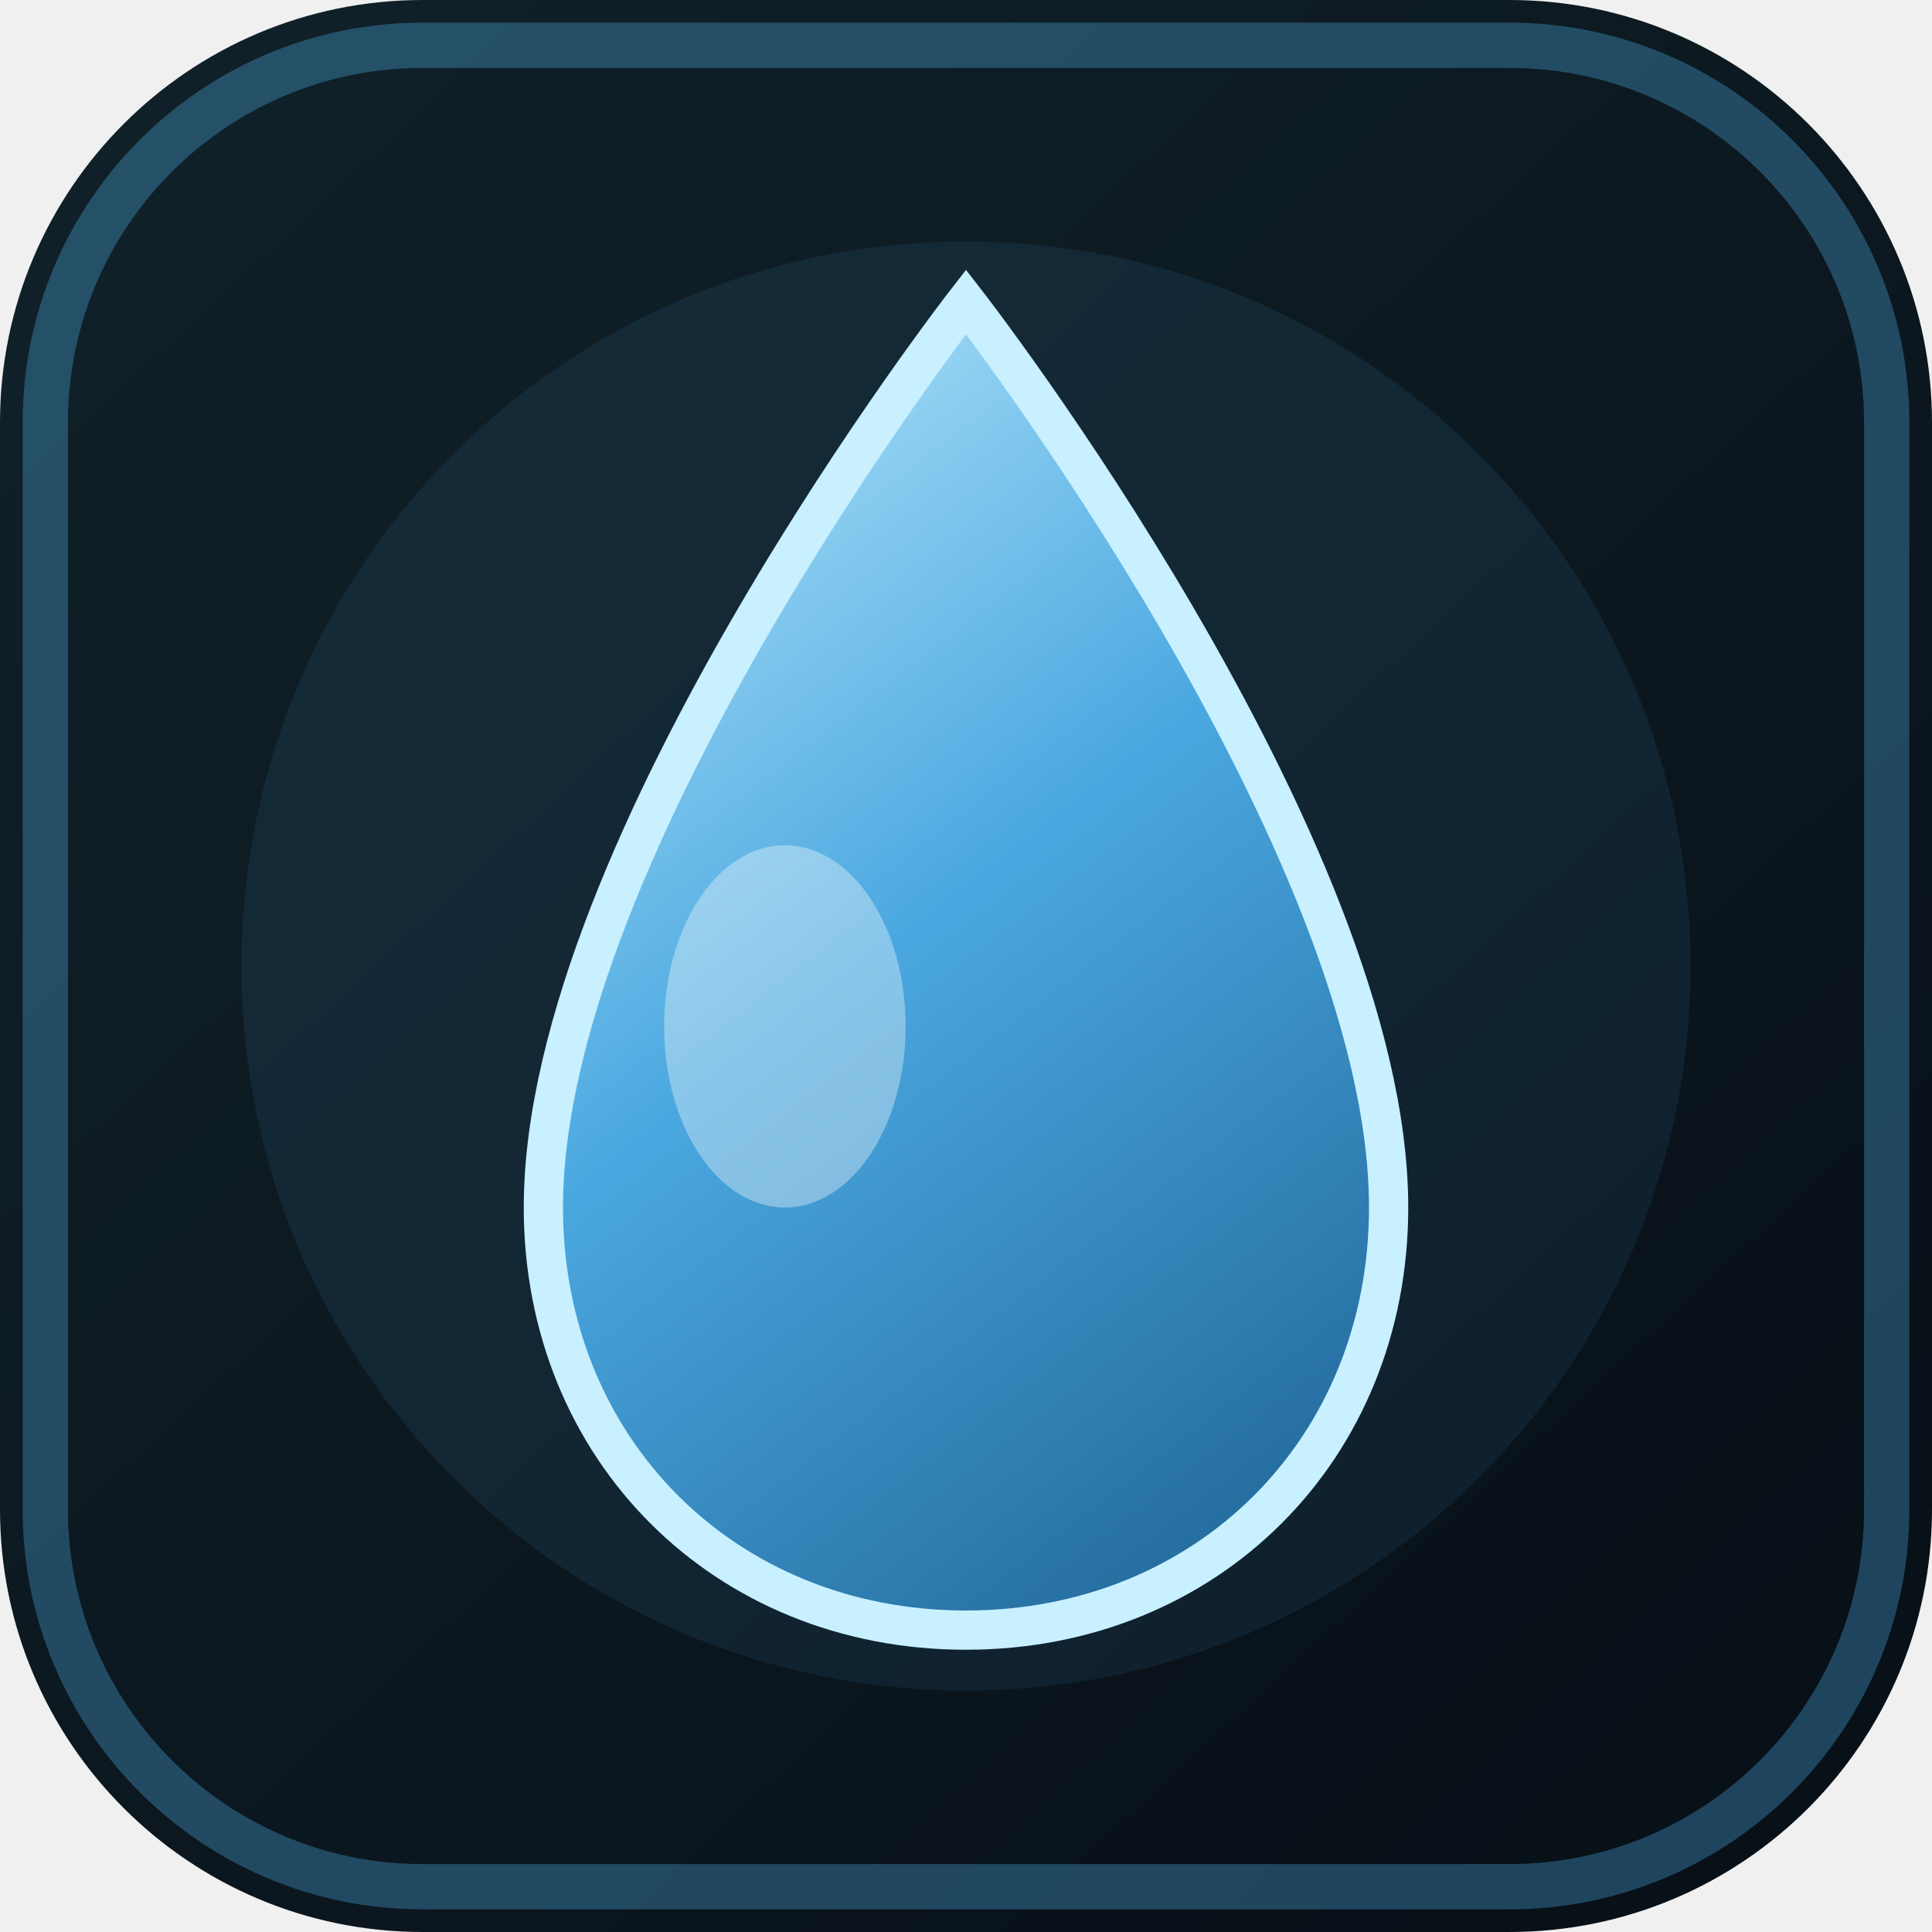
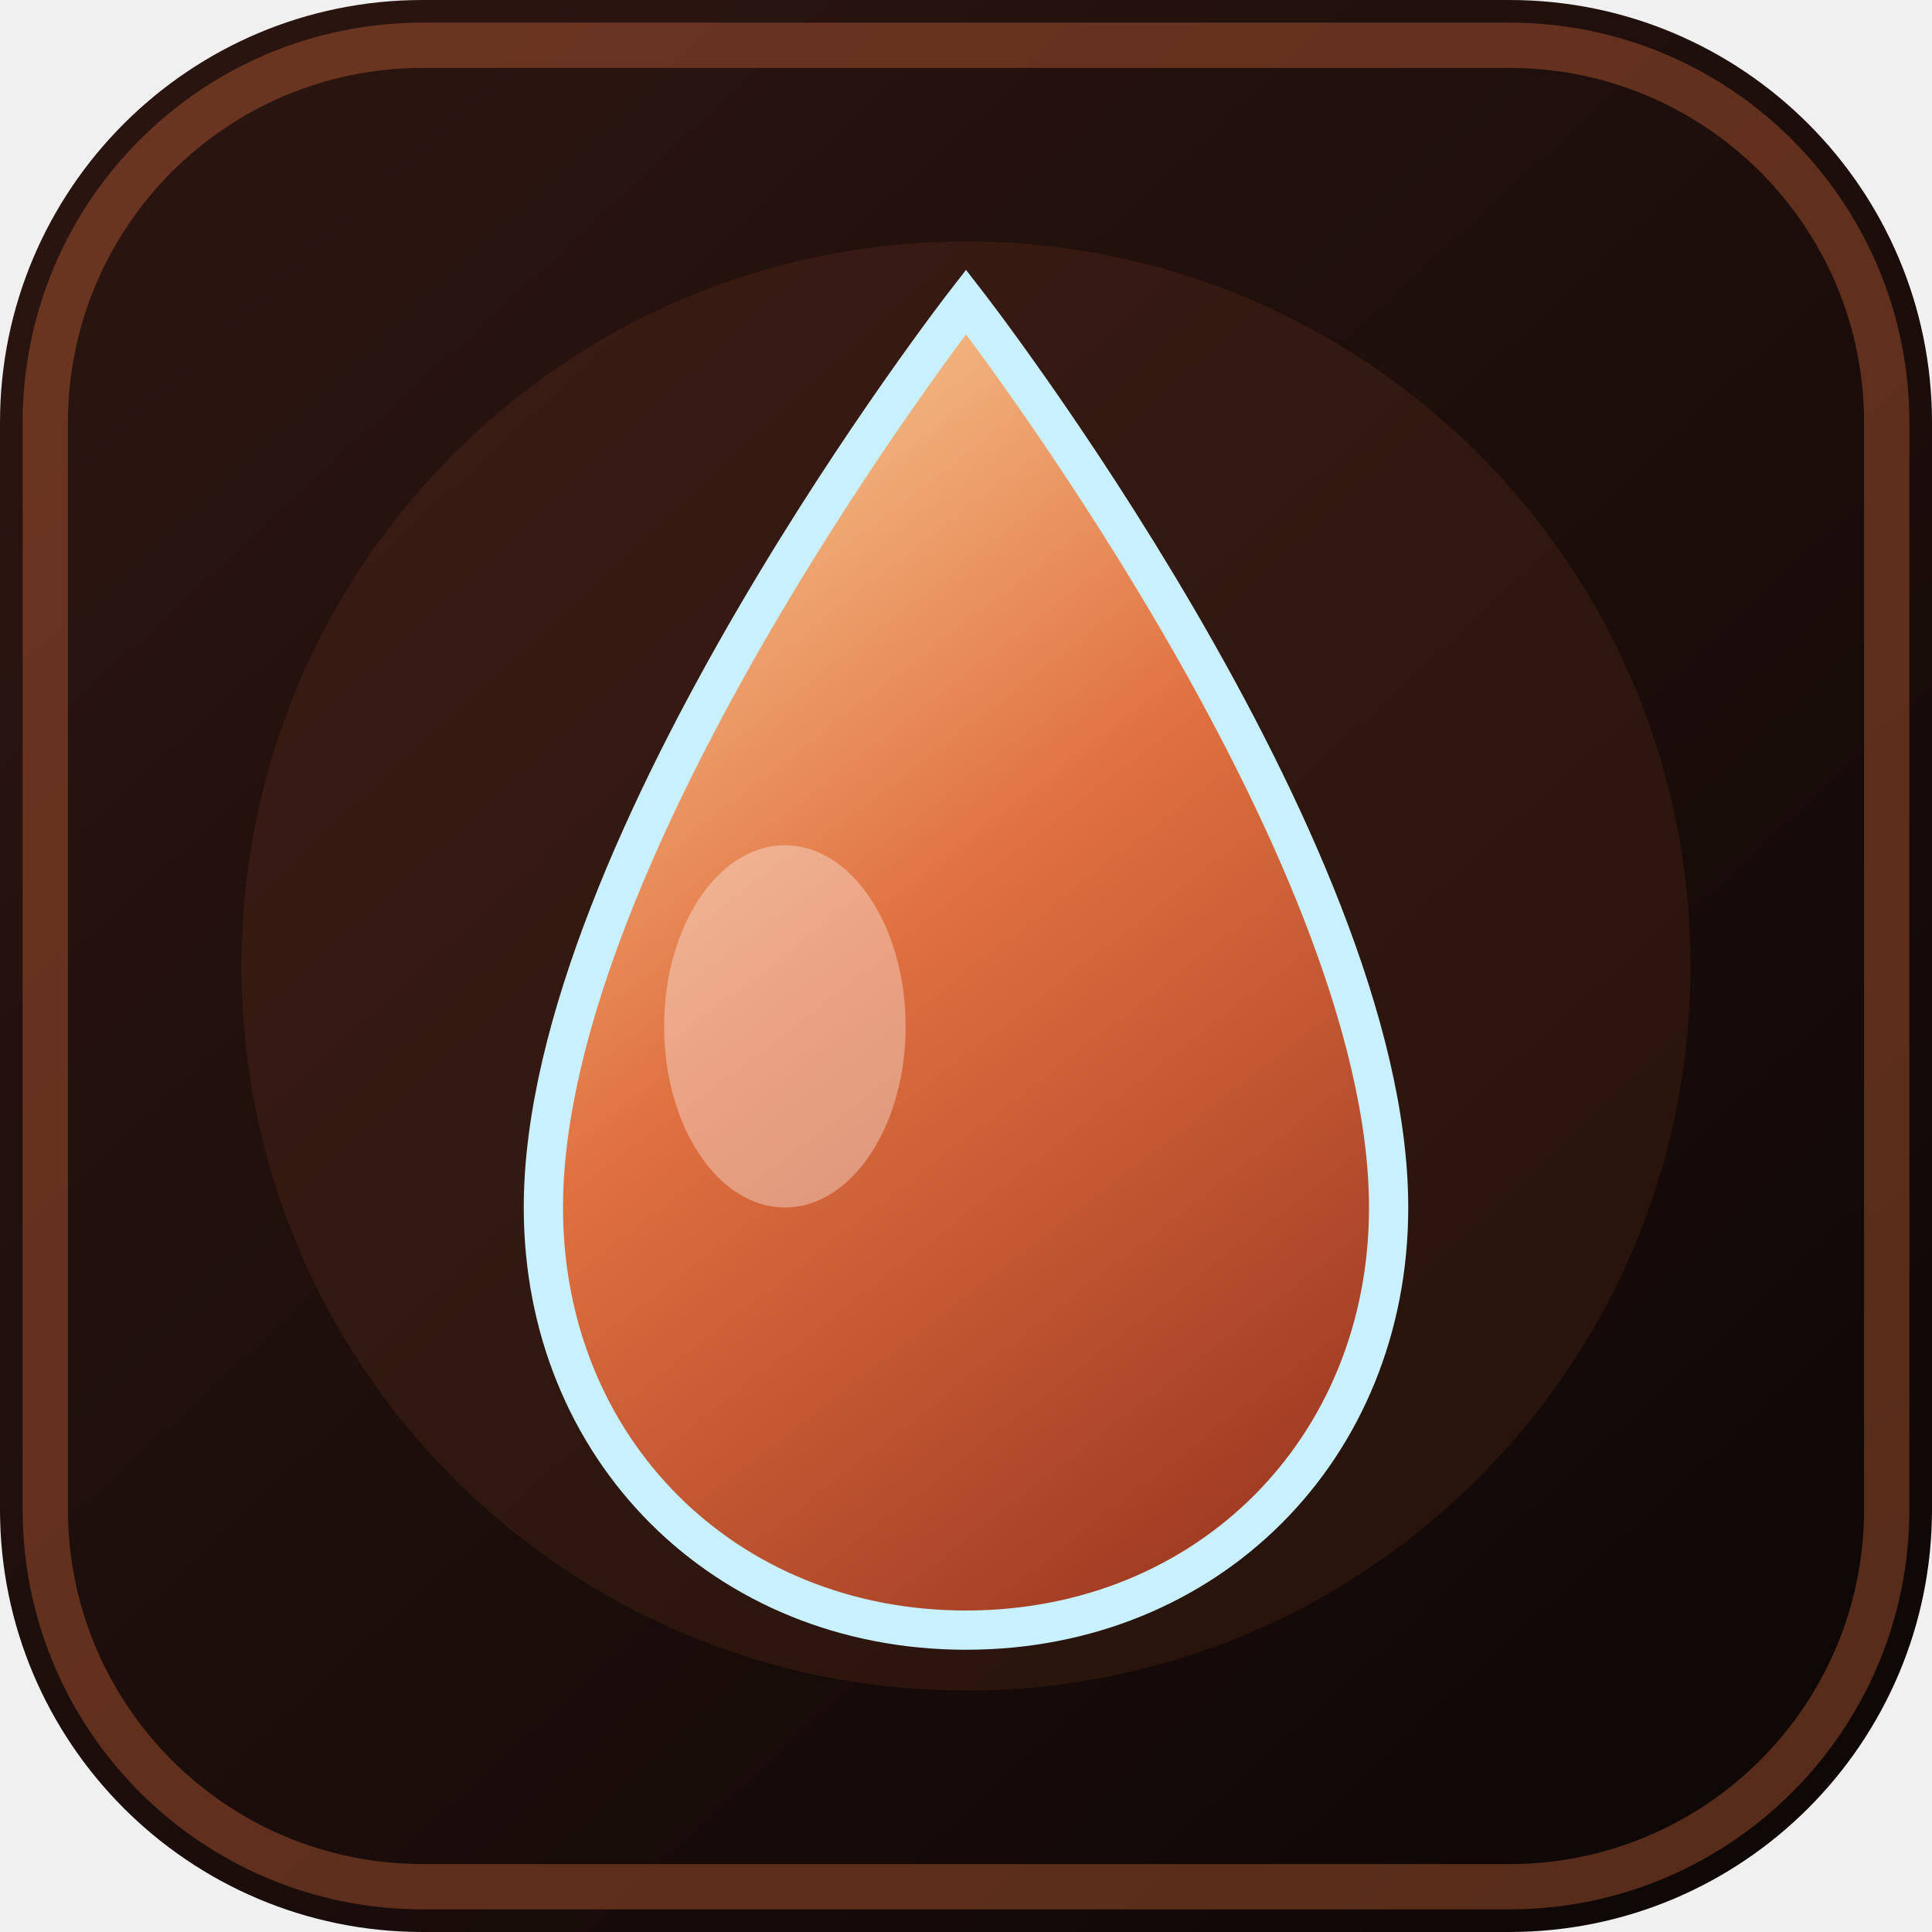
<svg xmlns="http://www.w3.org/2000/svg" viewBox="0 0 64 64" width="64" height="64" fill="none" aria-hidden="true">
  <defs>
    <linearGradient id="bg_dew_healer_s1" x1="8" y1="6" x2="56" y2="58" gradientUnits="userSpaceOnUse">
-       <stop stop-color="#102028" />
-       <stop offset="1" stop-color="#081018" />
+       <stop stop-color="#2a1410" />
+       <stop offset="1" stop-color="#100806" />
    </linearGradient>
    <linearGradient id="a1_dew_healer_s1" x1="16" y1="10" x2="50" y2="54" gradientUnits="userSpaceOnUse">
-       <stop stop-color="#C8F0FF" />
-       <stop offset=".45" stop-color="#4AA8E0" />
-       <stop offset="1" stop-color="#185888" />
+       <stop stop-color="#FFE2A8" />
+       <stop offset=".45" stop-color="#E07040" />
+       <stop offset="1" stop-color="#8A2818" />
    </linearGradient>
    <linearGradient id="a2_dew_healer_s1" x1="20" y1="14" x2="48" y2="50" gradientUnits="userSpaceOnUse">
-       <stop stop-color="#C8F0FF" />
-       <stop offset="1" stop-color="#4AA8E0" />
+       <stop stop-color="#FFE2A8" />
+       <stop offset="1" stop-color="#E07040" />
    </linearGradient>
    <linearGradient id="a3_dew_healer_s1" x1="24" y1="18" x2="44" y2="46" gradientUnits="userSpaceOnUse">
-       <stop stop-color="#4AA8E0" />
-       <stop offset="1" stop-color="#185888" />
+       <stop stop-color="#E07040" />
+       <stop offset="1" stop-color="#8A2818" />
    </linearGradient>
  </defs>
  <rect width="64" height="64" rx="14" fill="url(#bg_dew_healer_s1)" />
-   <rect x="1.5" y="1.5" width="61" height="61" rx="12.5" stroke="#4AA8E0" stroke-opacity=".35" stroke-width="1.5" />
-   <circle cx="32" cy="32" r="24" fill="#4AA8E0" fill-opacity=".10" />
+   <rect x="1.5" y="1.5" width="61" height="61" rx="12.5" stroke="#E07040" stroke-opacity=".35" stroke-width="1.5" />
+   <circle cx="32" cy="32" r="24" fill="#E07040" fill-opacity=".10" />
  <path d="M32 10C32 10 18 28 18 40C18 48 24 54 32 54C40 54 46 48 46 40C46 28 32 10 32 10Z" fill="url(#a1_dew_healer_s1)" stroke="#C8F0FF" stroke-width="1.3" />
  <ellipse cx="26" cy="34" rx="4" ry="6" fill="#fff" opacity=".35" />
</svg>
